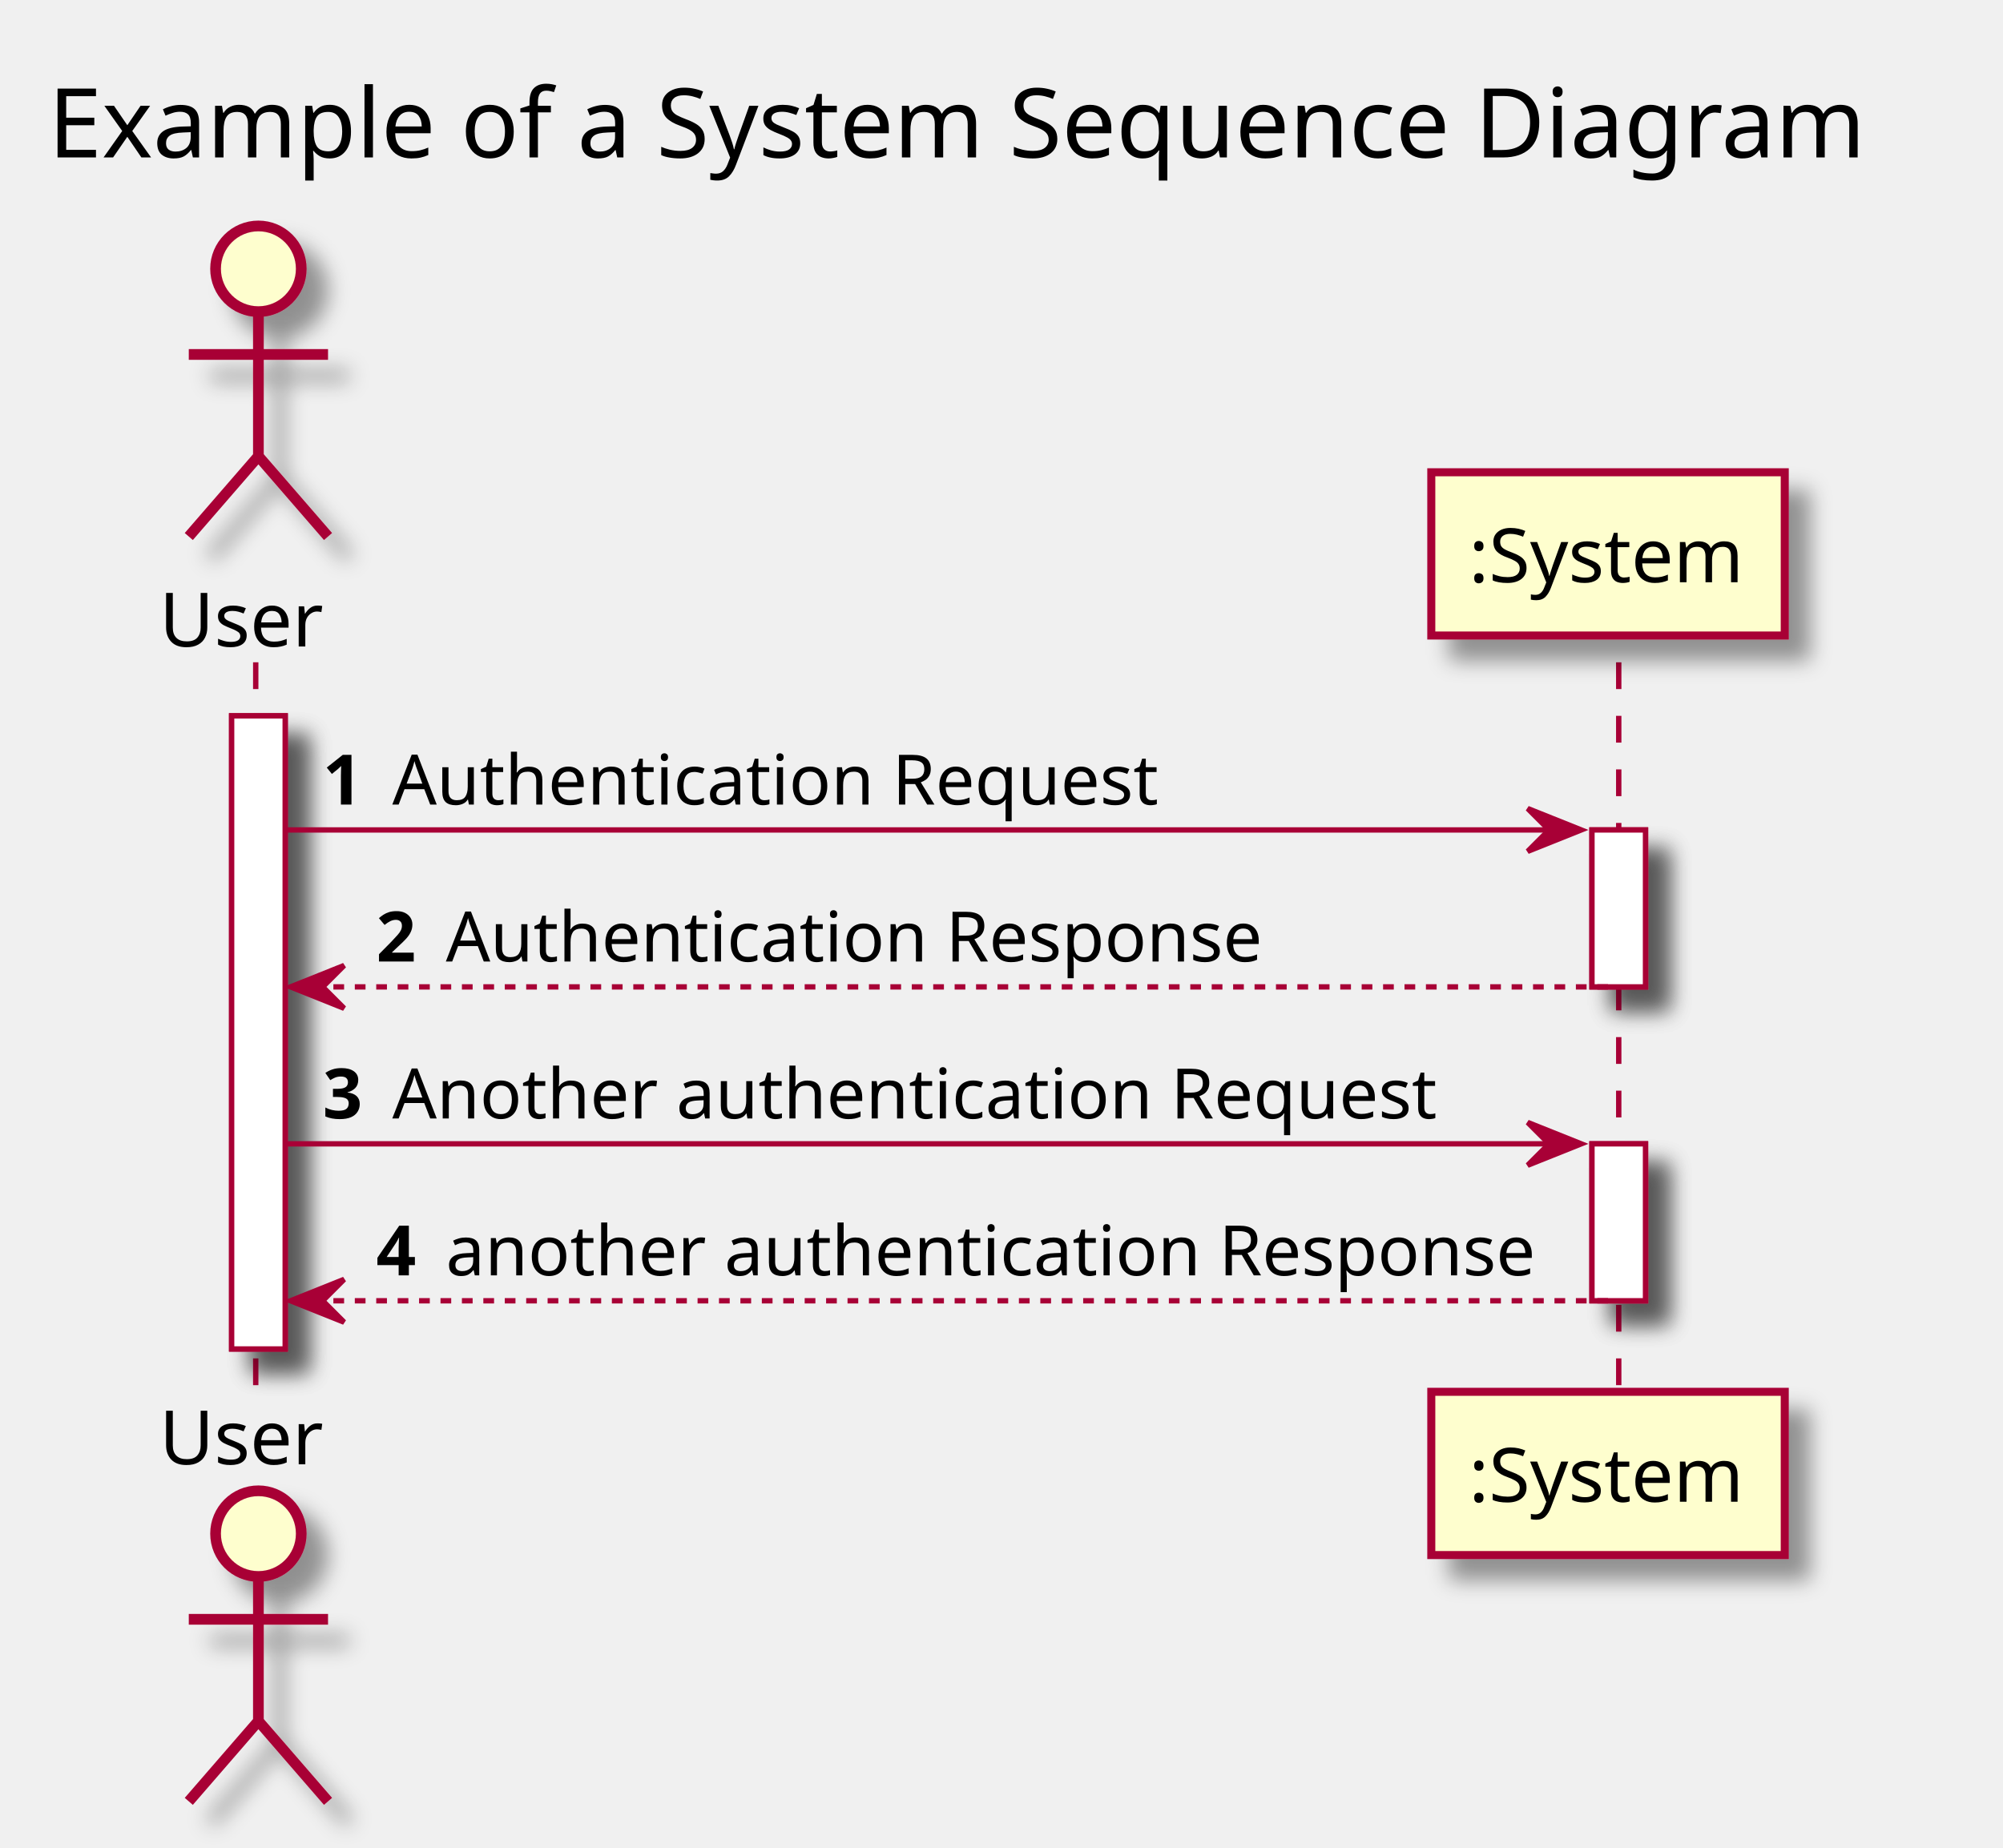
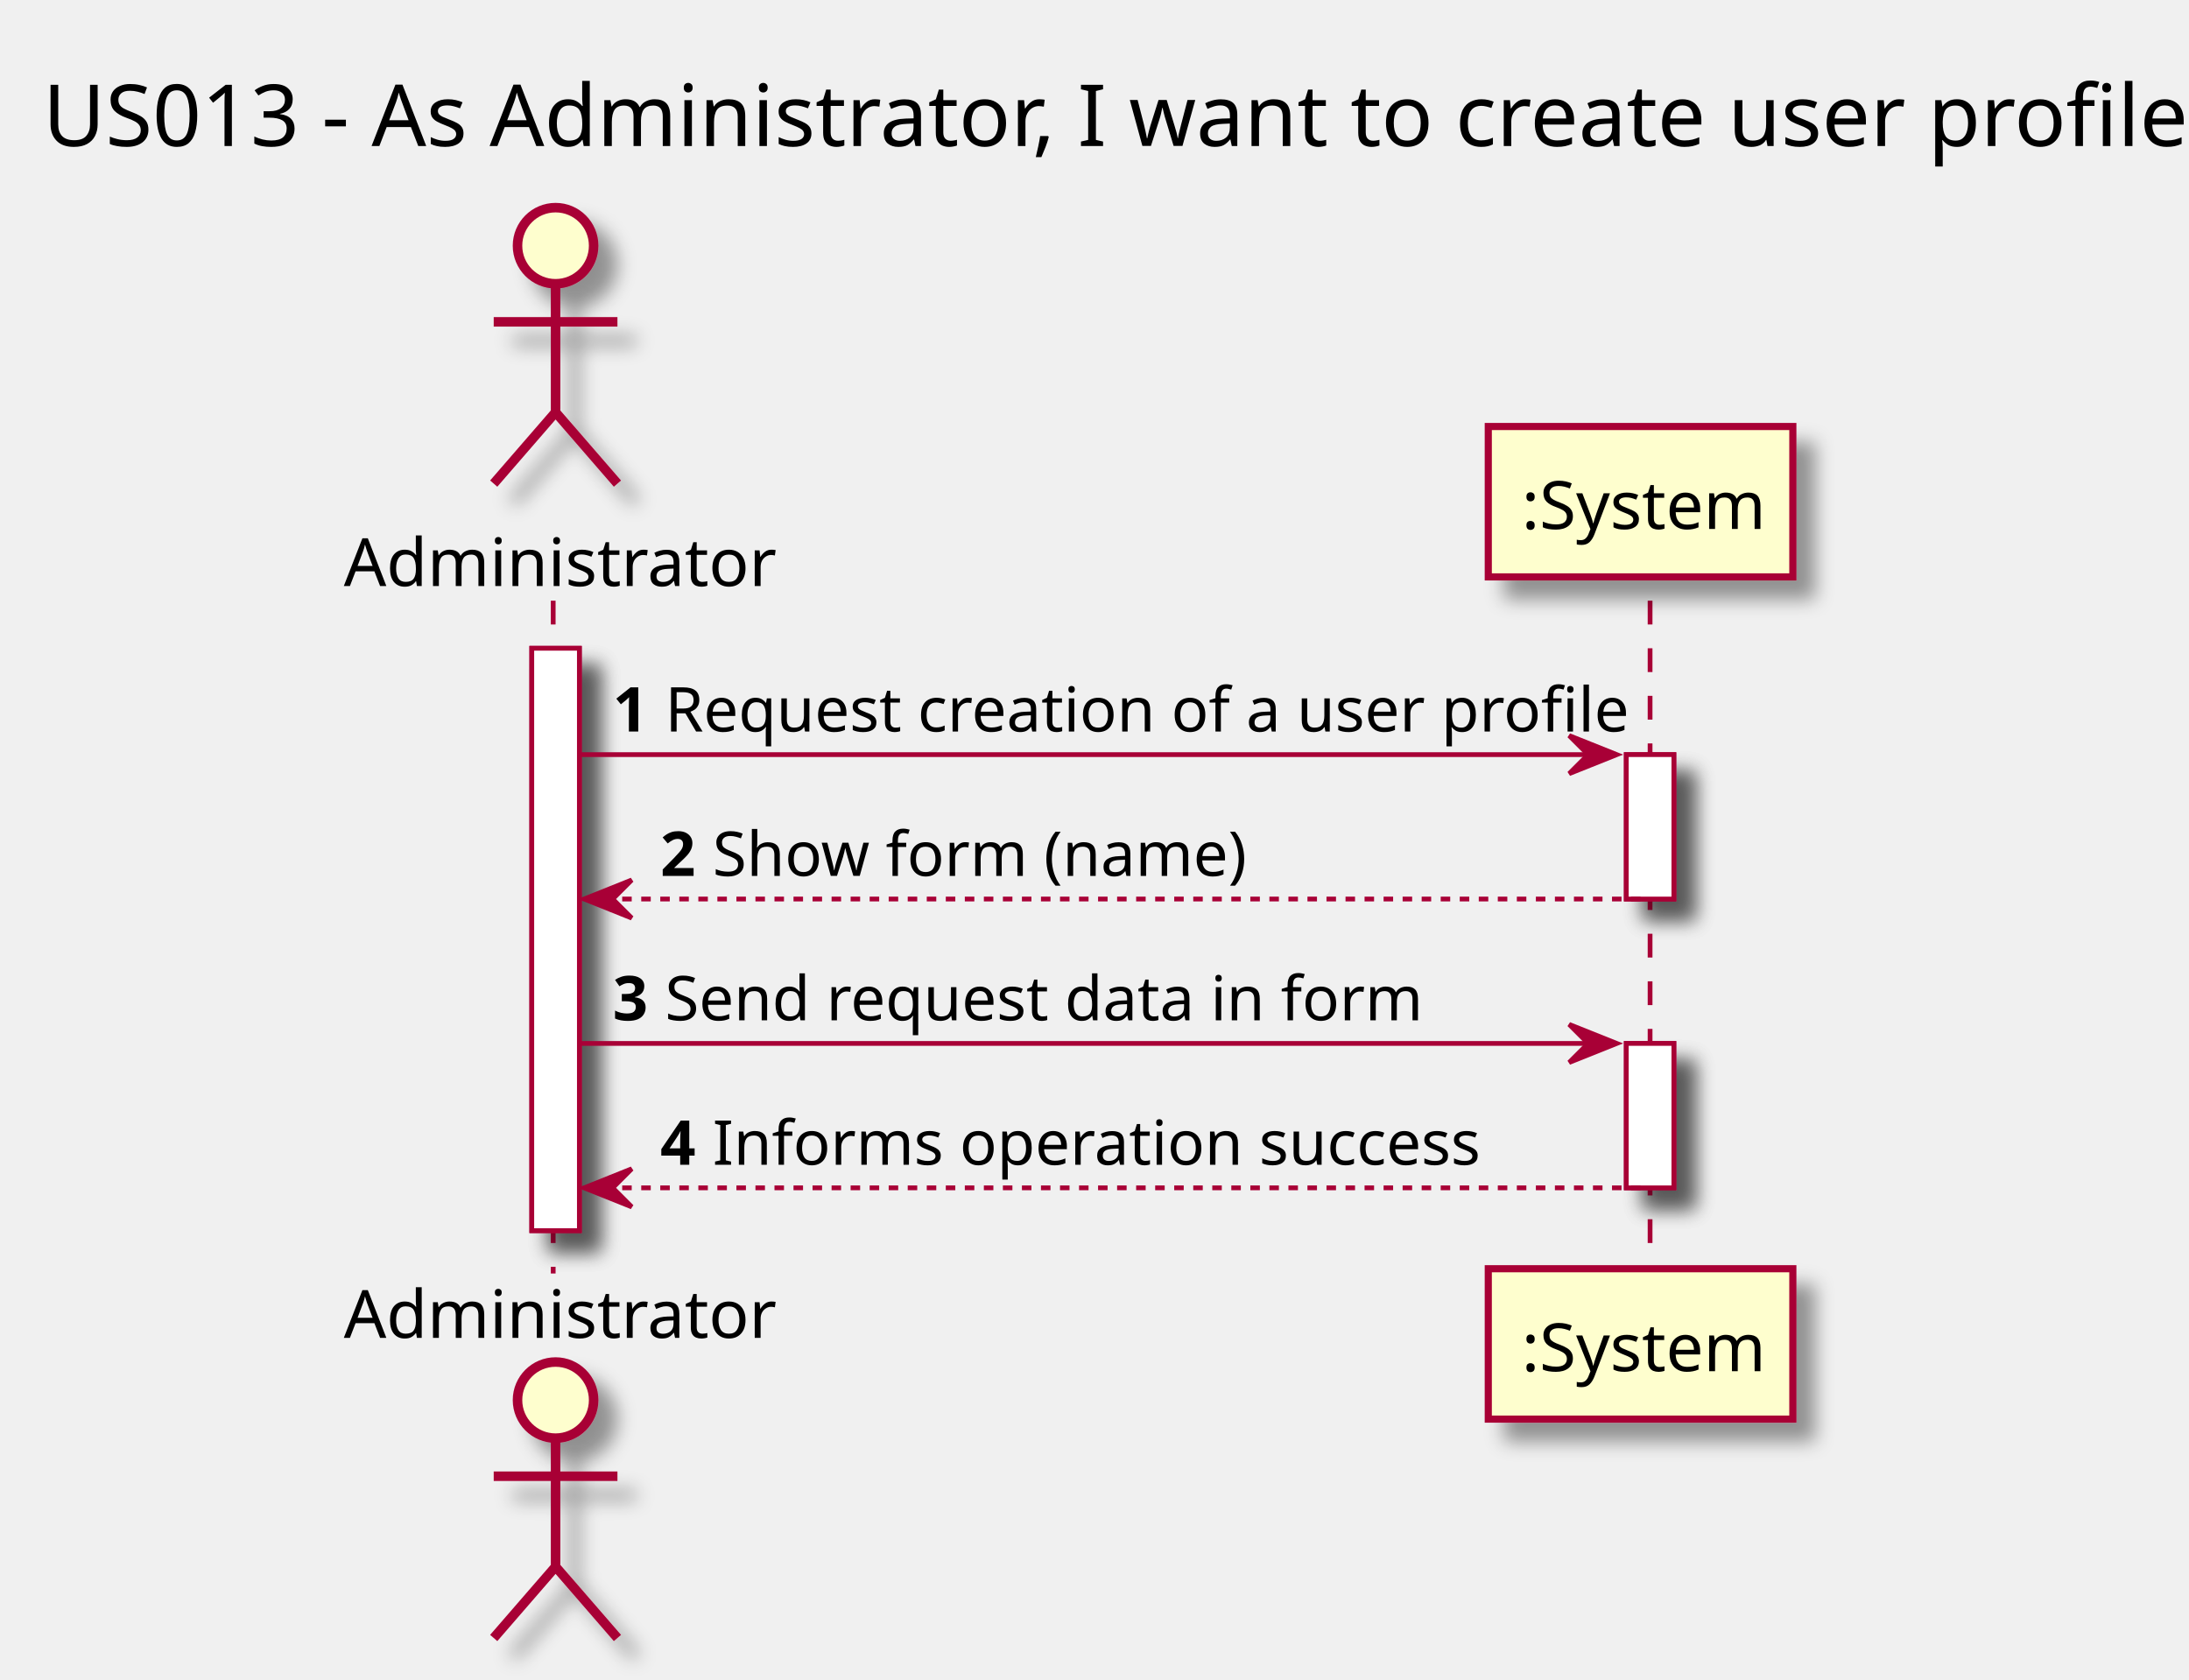
- <svg xmlns="http://www.w3.org/2000/svg" contentScriptType="application/ecmascript" contentStyleType="text/css" height="345px" preserveAspectRatio="none" style="width:374px;height:345px;background:#FFFFFF;" version="1.1" viewBox="0 0 374 345" width="374px" zoomAndPan="magnify">
+ <svg xmlns="http://www.w3.org/2000/svg" contentScriptType="application/ecmascript" contentStyleType="text/css" height="353px" preserveAspectRatio="none" style="width:460px;height:353px;background:#FFFFFF;" version="1.1" viewBox="0 0 460 353" width="460px" zoomAndPan="magnify">
  <defs>
-     <filter height="300%" id="f16unwtehqpd6i" width="300%" x="-1" y="-1">
+     <filter height="300%" id="f18thdfe9mob59" width="300%" x="-1" y="-1">
      <feGaussianBlur result="blurOut" stdDeviation="2.0" />
      <feColorMatrix in="blurOut" result="blurOut2" type="matrix" values="0 0 0 0 0 0 0 0 0 0 0 0 0 0 0 0 0 0 .4 0" />
      <feOffset dx="4.0" dy="4.0" in="blurOut2" result="blurOut3" />
      <feBlend in="SourceGraphic" in2="blurOut3" mode="normal" />
    </filter>
  </defs>
  <g>
-     <text fill="#000000" font-family="sans-serif" font-size="18" lengthAdjust="spacing" textLength="349" x="9" y="29.402">Example of a System Sequence Diagram</text>
-     <rect fill="#FFFFFF" filter="url(#f16unwtehqpd6i)" height="118.242" style="stroke:#A80036;stroke-width:1.0;" width="10" x="43.25" y="133.688" />
-     <rect fill="#FFFFFF" filter="url(#f16unwtehqpd6i)" height="29.311" style="stroke:#A80036;stroke-width:1.0;" width="10" x="297.25" y="154.998" />
-     <rect fill="#FFFFFF" filter="url(#f16unwtehqpd6i)" height="29.311" style="stroke:#A80036;stroke-width:1.0;" width="10" x="297.25" y="213.619" />
-     <line style="stroke:#A80036;stroke-width:1.0;stroke-dasharray:5.0,5.0;" x1="47.75" x2="47.75" y1="123.688" y2="260.93" />
-     <line style="stroke:#A80036;stroke-width:1.0;stroke-dasharray:5.0,5.0;" x1="302.25" x2="302.25" y1="123.688" y2="260.93" />
-     <text fill="#000000" font-family="sans-serif" font-size="14" lengthAdjust="spacing" textLength="31" x="29.75" y="120.734">User</text>
-     <ellipse cx="48.25" cy="50.199" fill="#FEFECE" filter="url(#f16unwtehqpd6i)" rx="8" ry="8" style="stroke:#A80036;stroke-width:2.0;" />
-     <path d="M48.25,58.199 L48.25,85.199 M35.25,66.199 L61.25,66.199 M48.25,85.199 L35.25,100.199 M48.25,85.199 L61.25,100.199 " fill="none" filter="url(#f16unwtehqpd6i)" style="stroke:#A80036;stroke-width:2.0;" />
-     <text fill="#000000" font-family="sans-serif" font-size="14" lengthAdjust="spacing" textLength="31" x="29.75" y="273.465">User</text>
-     <ellipse cx="48.25" cy="286.418" fill="#FEFECE" filter="url(#f16unwtehqpd6i)" rx="8" ry="8" style="stroke:#A80036;stroke-width:2.0;" />
-     <path d="M48.25,294.418 L48.25,321.418 M35.25,302.418 L61.25,302.418 M48.25,321.418 L35.25,336.418 M48.25,321.418 L61.25,336.418 " fill="none" filter="url(#f16unwtehqpd6i)" style="stroke:#A80036;stroke-width:2.0;" />
-     <rect fill="#FEFECE" filter="url(#f16unwtehqpd6i)" height="30.488" style="stroke:#A80036;stroke-width:1.5;" width="66" x="267.25" y="88.199" />
-     <text fill="#000000" font-family="sans-serif" font-size="14" lengthAdjust="spacing" textLength="52" x="274.25" y="108.734">:System</text>
-     <rect fill="#FEFECE" filter="url(#f16unwtehqpd6i)" height="30.488" style="stroke:#A80036;stroke-width:1.5;" width="66" x="267.25" y="259.93" />
-     <text fill="#000000" font-family="sans-serif" font-size="14" lengthAdjust="spacing" textLength="52" x="274.25" y="280.465">:System</text>
-     <rect fill="#FFFFFF" filter="url(#f16unwtehqpd6i)" height="118.242" style="stroke:#A80036;stroke-width:1.0;" width="10" x="43.25" y="133.688" />
-     <rect fill="#FFFFFF" filter="url(#f16unwtehqpd6i)" height="29.311" style="stroke:#A80036;stroke-width:1.0;" width="10" x="297.25" y="154.998" />
-     <rect fill="#FFFFFF" filter="url(#f16unwtehqpd6i)" height="29.311" style="stroke:#A80036;stroke-width:1.0;" width="10" x="297.25" y="213.619" />
-     <polygon fill="#A80036" points="285.25,150.998,295.25,154.998,285.25,158.998,289.25,154.998" style="stroke:#A80036;stroke-width:1.0;" />
-     <line style="stroke:#A80036;stroke-width:1.0;" x1="53.25" x2="291.25" y1="154.998" y2="154.998" />
-     <text fill="#000000" font-family="sans-serif" font-size="13" font-weight="bold" lengthAdjust="spacing" textLength="9" x="60.25" y="150.256">1</text>
-     <text fill="#000000" font-family="sans-serif" font-size="13" lengthAdjust="spacing" textLength="147" x="73.25" y="150.256">Authentication Request</text>
-     <polygon fill="#A80036" points="64.25,180.309,54.25,184.309,64.25,188.309,60.25,184.309" style="stroke:#A80036;stroke-width:1.0;" />
-     <line style="stroke:#A80036;stroke-width:1.0;stroke-dasharray:2.0,2.0;" x1="58.25" x2="301.25" y1="184.309" y2="184.309" />
-     <text fill="#000000" font-family="sans-serif" font-size="13" font-weight="bold" lengthAdjust="spacing" textLength="9" x="70.25" y="179.566">2</text>
-     <text fill="#000000" font-family="sans-serif" font-size="13" lengthAdjust="spacing" textLength="157" x="83.25" y="179.566">Authentication Response</text>
-     <polygon fill="#A80036" points="285.25,209.619,295.25,213.619,285.25,217.619,289.25,213.619" style="stroke:#A80036;stroke-width:1.0;" />
-     <line style="stroke:#A80036;stroke-width:1.0;" x1="53.25" x2="291.25" y1="213.619" y2="213.619" />
-     <text fill="#000000" font-family="sans-serif" font-size="13" font-weight="bold" lengthAdjust="spacing" textLength="9" x="60.25" y="208.877">3</text>
-     <text fill="#000000" font-family="sans-serif" font-size="13" lengthAdjust="spacing" textLength="199" x="73.25" y="208.877">Another authentication Request</text>
-     <polygon fill="#A80036" points="64.25,238.93,54.25,242.93,64.25,246.93,60.25,242.93" style="stroke:#A80036;stroke-width:1.0;" />
-     <line style="stroke:#A80036;stroke-width:1.0;stroke-dasharray:2.0,2.0;" x1="58.25" x2="301.25" y1="242.93" y2="242.93" />
-     <text fill="#000000" font-family="sans-serif" font-size="13" font-weight="bold" lengthAdjust="spacing" textLength="9" x="70.25" y="238.188">4</text>
-     <text fill="#000000" font-family="sans-serif" font-size="13" lengthAdjust="spacing" textLength="207" x="83.25" y="238.188">another authentication Response</text>
+     <text fill="#000000" font-family="sans-serif" font-size="18" lengthAdjust="spacing" textLength="435" x="9" y="30.686">US013 - As Administrator, I want to create user profiles</text>
+     <rect fill="#FFFFFF" filter="url(#f18thdfe9mob59)" height="122.406" style="stroke:#A80036;stroke-width:1.0;" width="10" x="111.75" y="136.25" />
+     <rect fill="#FFFFFF" filter="url(#f18thdfe9mob59)" height="30.352" style="stroke:#A80036;stroke-width:1.0;" width="10" x="341.75" y="158.602" />
+     <rect fill="#FFFFFF" filter="url(#f18thdfe9mob59)" height="30.352" style="stroke:#A80036;stroke-width:1.0;" width="10" x="341.75" y="219.305" />
+     <line style="stroke:#A80036;stroke-width:1.0;stroke-dasharray:5.0,5.0;" x1="116.25" x2="116.25" y1="126.25" y2="267.656" />
+     <line style="stroke:#A80036;stroke-width:1.0;stroke-dasharray:5.0,5.0;" x1="346.75" x2="346.75" y1="126.25" y2="267.656" />
+     <text fill="#000000" font-family="sans-serif" font-size="14" lengthAdjust="spacing" textLength="83" x="72.25" y="123.174">Administrator</text>
+     <ellipse cx="116.75" cy="51.641" fill="#FEFECE" filter="url(#f18thdfe9mob59)" rx="8" ry="8" style="stroke:#A80036;stroke-width:2.0;" />
+     <path d="M116.75,59.641 L116.75,86.641 M103.75,67.641 L129.75,67.641 M116.75,86.641 L103.75,101.641 M116.75,86.641 L129.75,101.641 " fill="none" filter="url(#f18thdfe9mob59)" style="stroke:#A80036;stroke-width:2.0;" />
+     <text fill="#000000" font-family="sans-serif" font-size="14" lengthAdjust="spacing" textLength="83" x="72.25" y="281.19">Administrator</text>
+     <ellipse cx="116.75" cy="294.266" fill="#FEFECE" filter="url(#f18thdfe9mob59)" rx="8" ry="8" style="stroke:#A80036;stroke-width:2.0;" />
+     <path d="M116.75,302.266 L116.75,329.266 M103.75,310.266 L129.75,310.266 M116.75,329.266 L103.75,344.266 M116.75,329.266 L129.75,344.266 " fill="none" filter="url(#f18thdfe9mob59)" style="stroke:#A80036;stroke-width:2.0;" />
+     <rect fill="#FEFECE" filter="url(#f18thdfe9mob59)" height="31.609" style="stroke:#A80036;stroke-width:1.5;" width="64" x="312.75" y="89.641" />
+     <text fill="#000000" font-family="sans-serif" font-size="14" lengthAdjust="spacing" textLength="50" x="319.75" y="111.174">:System</text>
+     <rect fill="#FEFECE" filter="url(#f18thdfe9mob59)" height="31.609" style="stroke:#A80036;stroke-width:1.5;" width="64" x="312.75" y="266.656" />
+     <text fill="#000000" font-family="sans-serif" font-size="14" lengthAdjust="spacing" textLength="50" x="319.75" y="288.19">:System</text>
+     <rect fill="#FFFFFF" filter="url(#f18thdfe9mob59)" height="122.406" style="stroke:#A80036;stroke-width:1.0;" width="10" x="111.75" y="136.25" />
+     <rect fill="#FFFFFF" filter="url(#f18thdfe9mob59)" height="30.352" style="stroke:#A80036;stroke-width:1.0;" width="10" x="341.75" y="158.602" />
+     <rect fill="#FFFFFF" filter="url(#f18thdfe9mob59)" height="30.352" style="stroke:#A80036;stroke-width:1.0;" width="10" x="341.75" y="219.305" />
+     <polygon fill="#A80036" points="329.75,154.602,339.75,158.602,329.75,162.602,333.75,158.602" style="stroke:#A80036;stroke-width:1.0;" />
+     <line style="stroke:#A80036;stroke-width:1.0;" x1="121.75" x2="335.75" y1="158.602" y2="158.602" />
+     <text fill="#000000" font-family="sans-serif" font-size="13" font-weight="bold" lengthAdjust="spacing" textLength="7" x="128.75" y="153.745">1</text>
+     <text fill="#000000" font-family="sans-serif" font-size="13" lengthAdjust="spacing" textLength="190" x="139.75" y="153.745">Request creation of a user profile</text>
+     <polygon fill="#A80036" points="132.75,184.953,122.75,188.953,132.75,192.953,128.75,188.953" style="stroke:#A80036;stroke-width:1.0;" />
+     <line style="stroke:#A80036;stroke-width:1.0;stroke-dasharray:2.0,2.0;" x1="126.75" x2="345.75" y1="188.953" y2="188.953" />
+     <text fill="#000000" font-family="sans-serif" font-size="13" font-weight="bold" lengthAdjust="spacing" textLength="7" x="138.75" y="184.097">2</text>
+     <text fill="#000000" font-family="sans-serif" font-size="13" lengthAdjust="spacing" textLength="105" x="149.75" y="184.097">Show form (name)</text>
+     <polygon fill="#A80036" points="329.75,215.305,339.75,219.305,329.75,223.305,333.75,219.305" style="stroke:#A80036;stroke-width:1.0;" />
+     <line style="stroke:#A80036;stroke-width:1.0;" x1="121.75" x2="335.75" y1="219.305" y2="219.305" />
+     <text fill="#000000" font-family="sans-serif" font-size="13" font-weight="bold" lengthAdjust="spacing" textLength="7" x="128.75" y="214.448">3</text>
+     <text fill="#000000" font-family="sans-serif" font-size="13" lengthAdjust="spacing" textLength="149" x="139.75" y="214.448">Send request data in form</text>
+     <polygon fill="#A80036" points="132.75,245.656,122.75,249.656,132.75,253.656,128.75,249.656" style="stroke:#A80036;stroke-width:1.0;" />
+     <line style="stroke:#A80036;stroke-width:1.0;stroke-dasharray:2.0,2.0;" x1="126.75" x2="345.75" y1="249.656" y2="249.656" />
+     <text fill="#000000" font-family="sans-serif" font-size="13" font-weight="bold" lengthAdjust="spacing" textLength="7" x="138.75" y="244.8">4</text>
+     <text fill="#000000" font-family="sans-serif" font-size="13" lengthAdjust="spacing" textLength="152" x="149.75" y="244.8">Informs operation success</text>
  </g>
</svg>
